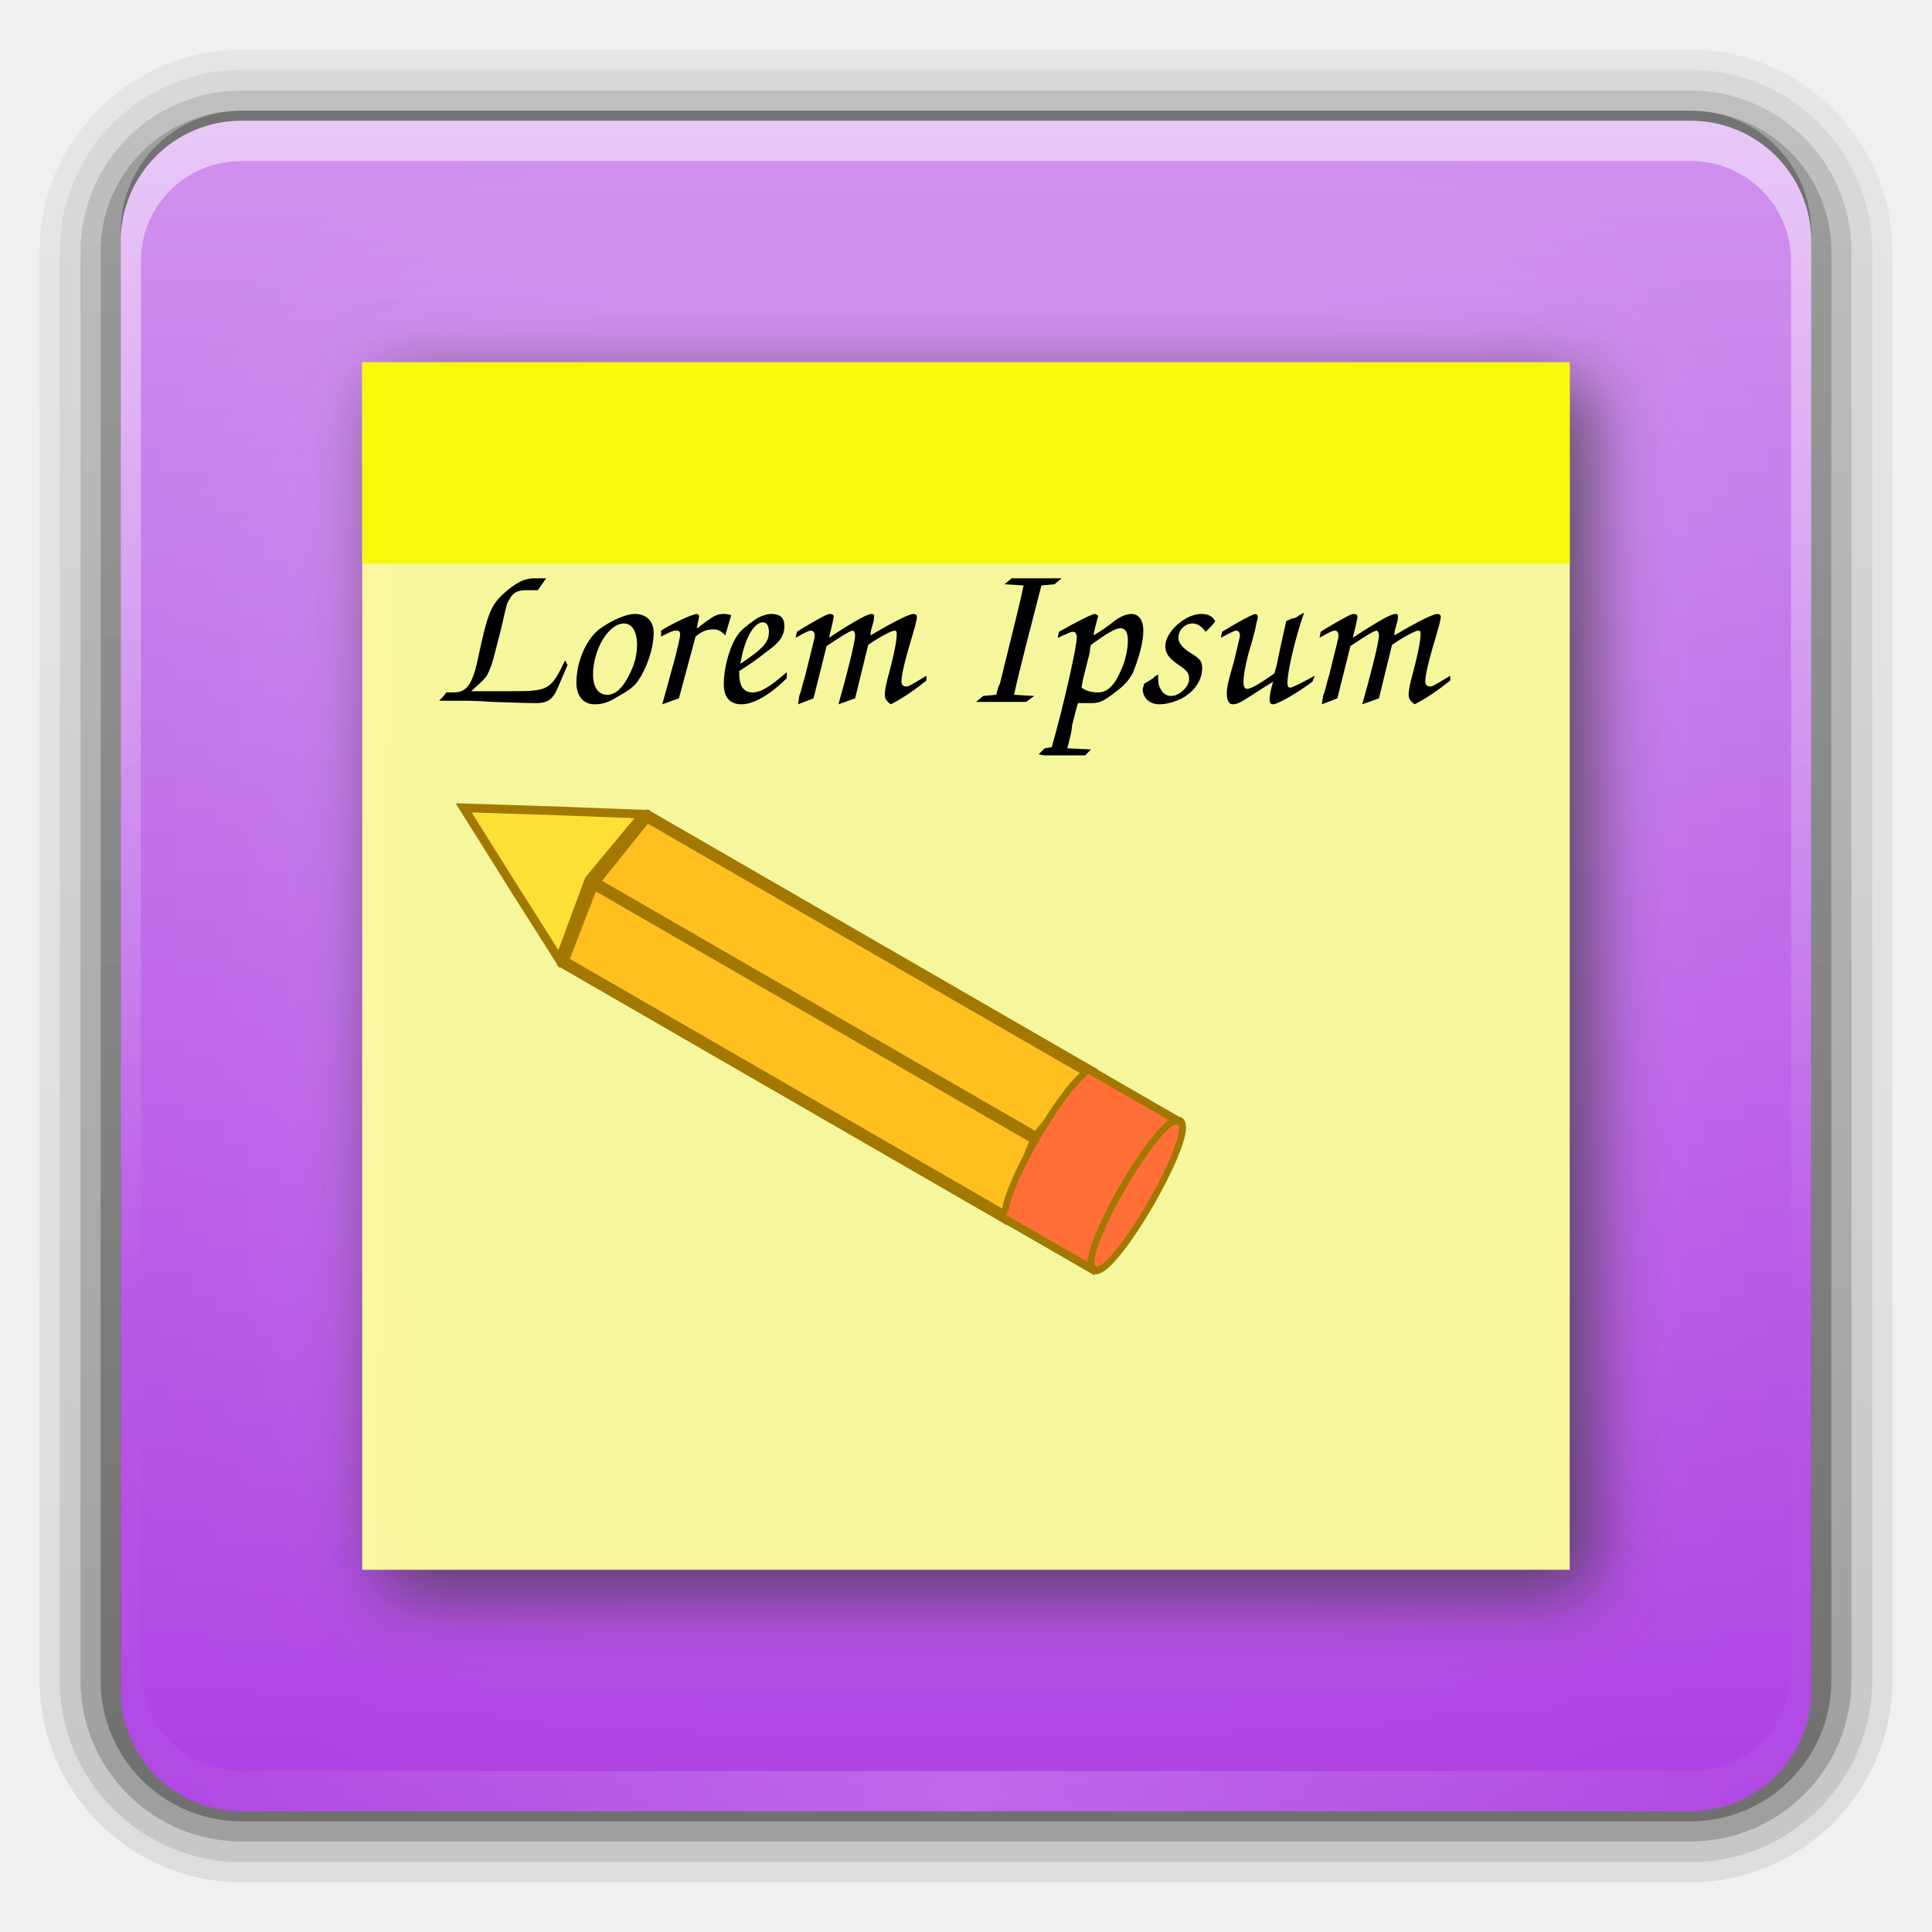
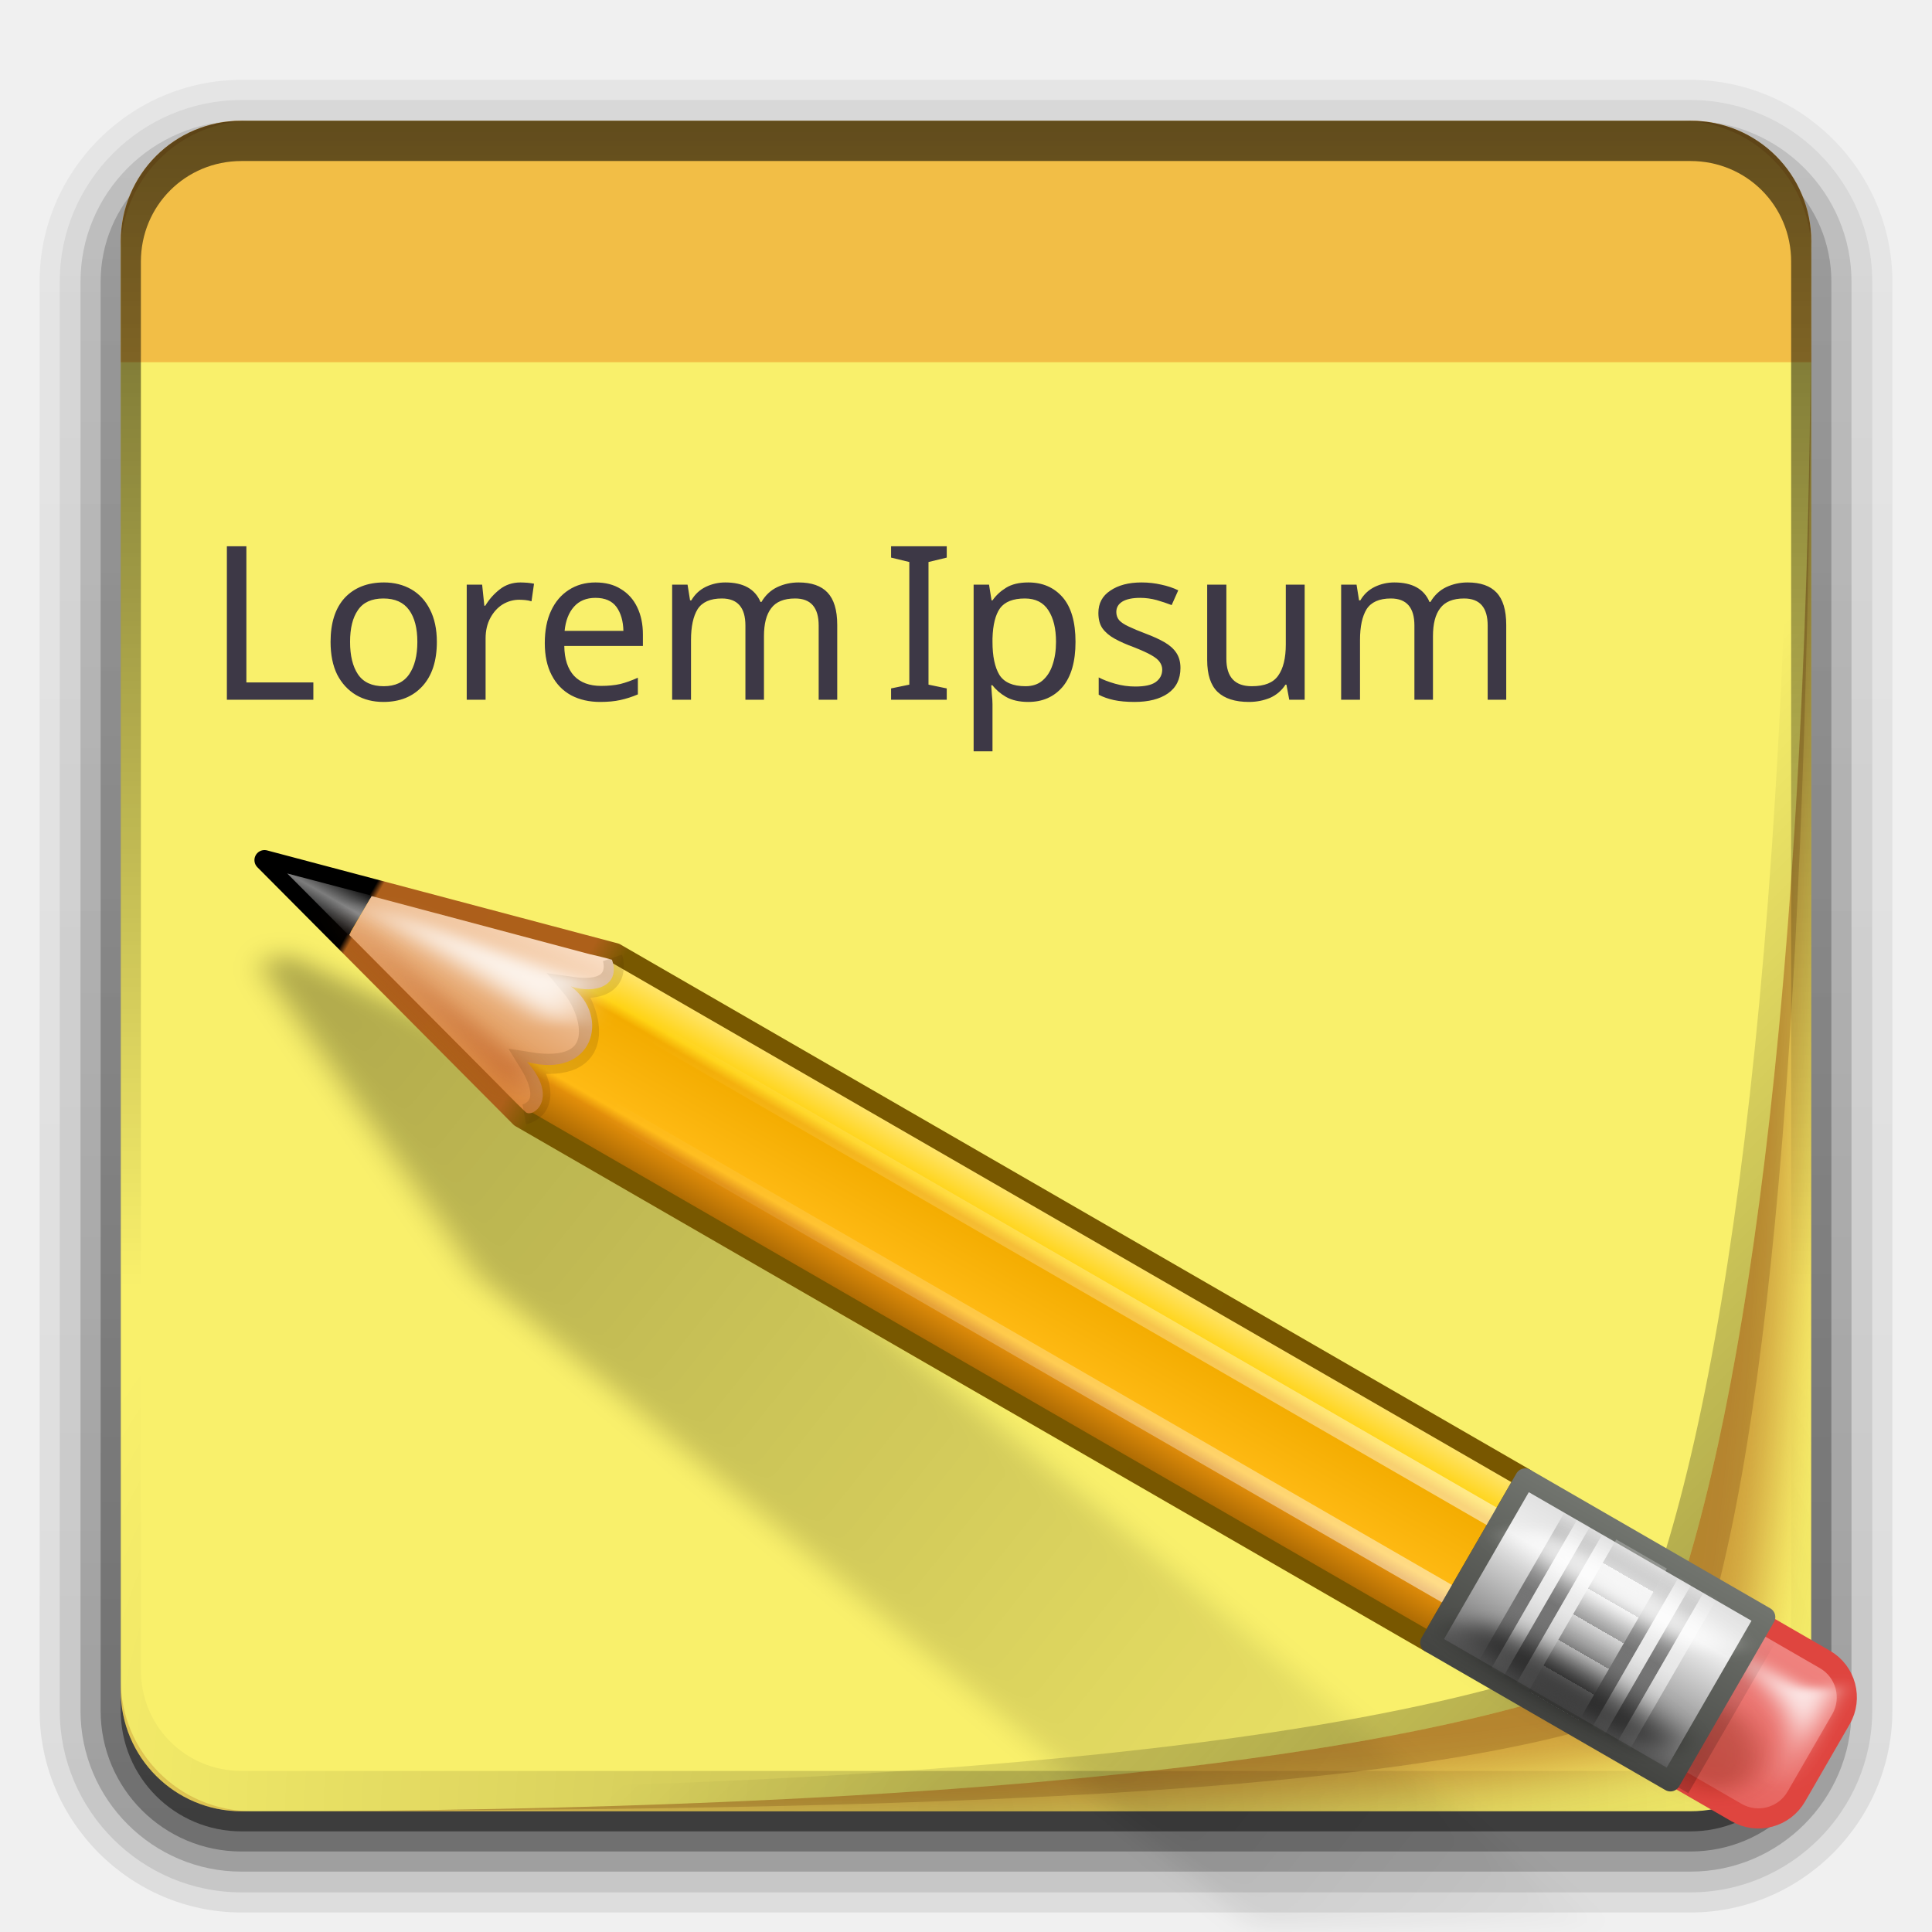
- <svg xmlns="http://www.w3.org/2000/svg" xmlns:xlink="http://www.w3.org/1999/xlink" width="96" height="96" viewBox="0 0 25.4 25.4" version="1.1" id="svg840">
-   <defs id="defs834">
-     <marker orient="auto" refY="0.0" refX="0.0" id="Arrow1Mstart" style="overflow:visible">
-       <path id="path1490" d="M 0.0,0.0 L 5.0,-5.0 L -12.5,0.0 L 5.0,5.0 L 0.0,0.0 z " style="fill-rule:evenodd;stroke:#000000;stroke-width:1.0pt" transform="scale(0.4) translate(10,0)" />
-     </marker>
-     <marker orient="auto" refY="0.0" refX="0.0" id="marker1938" style="overflow:visible;">
-       <path id="path1936" d="M 0.0,0.0 L 5.0,-5.0 L -12.5,0.0 L 5.0,5.0 L 0.0,0.0 z " style="fill-rule:evenodd;stroke:#000000;stroke-width:1.0pt;" transform="scale(0.8) rotate(180) translate(12.5,0)" />
-     </marker>
-     <marker orient="auto" refY="0.0" refX="0.0" id="marker1934" style="overflow:visible">
-       <path id="path1932" d="M 0.0,0.0 L 5.0,-5.0 L -12.5,0.0 L 5.0,5.0 L 0.0,0.0 z " style="fill-rule:evenodd;stroke:#000000;stroke-width:1.0pt" transform="scale(0.8) translate(12.5,0)" />
-     </marker>
-     <marker orient="auto" refY="0.0" refX="0.0" id="marker1888" style="overflow:visible">
-       <path id="path1886" d="M 0.0,0.0 L 5.0,-5.0 L -12.5,0.0 L 5.0,5.0 L 0.0,0.0 z " style="fill-rule:evenodd;stroke:#000000;stroke-width:1.0pt" transform="scale(0.8) translate(12.5,0)" />
-     </marker>
-     <marker orient="auto" refY="0.0" refX="0.0" id="marker1848" style="overflow:visible">
-       <path id="path1846" d="M 0.0,0.0 L 5.0,-5.0 L -12.5,0.0 L 5.0,5.0 L 0.0,0.0 z " style="fill-rule:evenodd;stroke:#000000;stroke-width:1.0pt" transform="scale(0.8) translate(12.5,0)" />
-     </marker>
-     <marker orient="auto" refY="0.0" refX="0.0" id="marker1814" style="overflow:visible">
-       <path id="path1812" d="M 0.0,0.0 L 5.0,-5.0 L -12.5,0.0 L 5.0,5.0 L 0.0,0.0 z " style="fill-rule:evenodd;stroke:#000000;stroke-width:1.0pt" transform="scale(0.8) translate(12.5,0)" />
-     </marker>
-     <marker orient="auto" refY="0.0" refX="0.0" id="marker1786" style="overflow:visible">
-       <path id="path1784" d="M 0.0,0.0 L 5.0,-5.0 L -12.5,0.0 L 5.0,5.0 L 0.0,0.0 z " style="fill-rule:evenodd;stroke:#000000;stroke-width:1.0pt" transform="scale(0.8) translate(12.5,0)" />
-     </marker>
-     <marker orient="auto" refY="0.0" refX="0.0" id="marker1764" style="overflow:visible">
-       <path id="path1762" d="M 0.0,0.0 L 5.0,-5.0 L -12.5,0.0 L 5.0,5.0 L 0.0,0.0 z " style="fill-rule:evenodd;stroke:#000000;stroke-width:1.0pt" transform="scale(0.8) translate(12.5,0)" />
-     </marker>
-     <marker orient="auto" refY="0.0" refX="0.0" id="Arrow1Lend" style="overflow:visible;">
-       <path id="path1487" d="M 0.0,0.0 L 5.0,-5.0 L -12.5,0.0 L 5.0,5.0 L 0.0,0.0 z " style="fill-rule:evenodd;stroke:#000000;stroke-width:1.0pt;" transform="scale(0.8) rotate(180) translate(12.5,0)" />
-     </marker>
-     <marker orient="auto" refY="0.0" refX="0.0" id="Arrow1Lstart" style="overflow:visible">
-       <path id="path1484" d="M 0.0,0.0 L 5.0,-5.0 L -12.5,0.0 L 5.0,5.0 L 0.0,0.0 z " style="fill-rule:evenodd;stroke:#000000;stroke-width:1.0pt" transform="scale(0.8) translate(12.5,0)" />
-     </marker>
-     <linearGradient x1="36.357" y1="6" x2="36.357" y2="63.893" id="linearGradient3188" xlink:href="#linearGradient3737" gradientUnits="userSpaceOnUse" />
-     <linearGradient id="linearGradient3737">
-       <stop id="stop3739" style="stop-color:#ffffff;stop-opacity:1" offset="0" />
-       <stop id="stop3741" style="stop-color:#ffffff;stop-opacity:0" offset="1" />
+ <svg xmlns="http://www.w3.org/2000/svg" xmlns:xlink="http://www.w3.org/1999/xlink" height="96" width="96" version="1.1" id="svg83">
+   <defs id="defs49">
+     <linearGradient id="a" stop-color="#fff">
+       <stop offset="0" id="stop2" />
+       <stop stop-opacity="0" offset="1" id="stop4" />
    </linearGradient>
-     <radialGradient cx="48" cy="90.172" r="42" fx="48" fy="90.172" id="radialGradient3619" xlink:href="#linearGradient3737" gradientUnits="userSpaceOnUse" gradientTransform="matrix(1.157313,0,0,0.9959077,-7.551021,0.1971319)" />
-     <linearGradient x1="48" y1="20.221" x2="48" y2="138.661" id="linearGradient3613" xlink:href="#linearGradient3737" gradientUnits="userSpaceOnUse" />
-     <clipPath id="clipPath3613">
-       <rect width="84" height="84" rx="6" ry="6" x="6" y="6" id="rect3615" style="fill:#ffffff;fill-opacity:1;fill-rule:nonzero;stroke:none" />
+     <filter id="j" height="1.392" width="1.392" color-interpolation-filters="sRGB" y="-0.196" x="-0.196">
+       <feGaussianBlur stdDeviation="5.28" id="feGaussianBlur7" />
+     </filter>
+     <linearGradient id="t" y2="138.66" xlink:href="#a" gradientUnits="userSpaceOnUse" x2="48" y1="20.221" x1="48" />
+     <clipPath id="g">
+       <rect rx="6" ry="6" height="84" width="84" y="6" x="6" fill="#fff" id="rect11" />
    </clipPath>
-     <filter style="color-interpolation-filters:sRGB" x="-0.192" y="-0.192" width="1.384" height="1.384" id="filter3794">
-       <feGaussianBlur id="feGaussianBlur3796" stdDeviation="5.28" />
+     <linearGradient id="e" y2="5.425" gradientUnits="userSpaceOnUse" x2="58.65" gradientTransform="matrix(1.0172,0,0,1.0172,-1.1034,-1.1034)" y1="122" x1="58.65">
+       <stop stop-color="#e4b31e" offset="0" id="stop14" />
+       <stop stop-color="#ffef64" offset="1" id="stop16" />
+     </linearGradient>
+     <clipPath id="i">
+       <path d="m62 6c-3.324 0-6 2.676-6 6v0.531c0-3.61 2.921-6.531 6.531-6.531h-0.531zm71.469 0c3.61 0 6.53 2.921 6.53 6.531v-0.531c0-3.324-2.676-6-6-6h-0.531zm6.53 6.531c0 36.735-3.543 60.105-7.844 69.938-10.82 5.031-35.685 7.531-69.634 7.531h71.469c3.324 0 6-2.676 6-6v-71.469zm-77.47 77.469c-3.61-0.006-6.531-2.921-6.531-6.531v0.531c0 3.324 2.676 6 6 6h0.531z" fill="url(#u)" id="path19" />
+     </clipPath>
+     <linearGradient id="u" y2="5.988" xlink:href="#e" gradientUnits="userSpaceOnUse" x2="48" gradientTransform="translate(50)" y1="90" x1="48" />
+     <filter id="l" color-interpolation-filters="sRGB" x="-0.036" y="-0.036" width="1.072" height="1.072">
+       <feGaussianBlur stdDeviation="1.26" id="feGaussianBlur23" />
    </filter>
-     <linearGradient x1="48" y1="90" x2="48" y2="5.988" id="linearGradient3617" xlink:href="#linearGradient2841" gradientUnits="userSpaceOnUse" />
-     <linearGradient id="linearGradient2841">
-       <stop id="stop2843" style="stop-color:#ae41e3;stop-opacity:1" offset="0" />
-       <stop id="stop2845" style="stop-color:#d191ef;stop-opacity:1" offset="1" />
+     <linearGradient id="d" y2="7.016" gradientUnits="userSpaceOnUse" x2="45.448" gradientTransform="matrix(1.0059 0 0 .99417 100 0)" y1="92.54" x1="45.448">
+       <stop offset="0" id="stop26" />
+       <stop stop-opacity=".588" offset="1" id="stop28" />
    </linearGradient>
-     <linearGradient xlink:href="#ButtonShadow-0" id="linearGradient1088" gradientUnits="userSpaceOnUse" gradientTransform="matrix(1.02381,0,0,1.011905,-1.142857,-98.07143)" x1="32.251" y1="6.132" x2="32.251" y2="90.239" />
-     <linearGradient x1="45.448" y1="92.54" x2="45.448" y2="7.017" id="ButtonShadow-0" gradientUnits="userSpaceOnUse" gradientTransform="matrix(1.005865,0,0,0.994169,100,0)">
-       <stop id="stop3750-8" style="stop-color:#000000;stop-opacity:1" offset="0" />
-       <stop id="stop3752-5" style="stop-color:#000000;stop-opacity:0.588" offset="1" />
+     <linearGradient id="s" y2="63.893" xlink:href="#a" gradientUnits="userSpaceOnUse" x2="36.357" y1="6" x1="36.357" />
+     <linearGradient id="r" y2="59.821" xlink:href="#a" gradientUnits="userSpaceOnUse" x2="59.612" y1="82.29" x1="82.08" />
+     <linearGradient id="q" y2="112.41" gradientUnits="userSpaceOnUse" x2="110.99" gradientTransform="matrix(0.71186,0,0,0.71186,154.7636,-56.98497)" y1="44.471" x1="59.388">
+       <stop stop-color="#e7ba26" stop-opacity="0" offset="0" id="stop33" />
+       <stop stop-color="#e9ab2c" stop-opacity=".831" offset=".484" id="stop35" />
+       <stop stop-color="#eaa82e" offset=".697" id="stop37" />
+       <stop stop-color="#ebba3f" offset=".843" id="stop39" />
+       <stop stop-color="#f3e38c" offset="1" id="stop41" />
    </linearGradient>
-     <linearGradient x1="32.251" y1="6.132" x2="32.251" y2="90.239" id="linearGradient3721" xlink:href="#ButtonShadow-0" gradientUnits="userSpaceOnUse" gradientTransform="translate(0,-97)" />
-     <linearGradient xlink:href="#ButtonShadow-0" id="linearGradient1474" gradientUnits="userSpaceOnUse" gradientTransform="matrix(1.02381,0,0,1.011905,-1.142857,-98.07143)" x1="32.251" y1="6.132" x2="32.251" y2="90.239" />
-     <linearGradient xlink:href="#ButtonShadow-0" id="linearGradient1476" gradientUnits="userSpaceOnUse" gradientTransform="matrix(1.02381,0,0,1.011905,-1.142857,-98.07143)" x1="32.251" y1="6.132" x2="32.251" y2="90.239" />
-     <linearGradient xlink:href="#ButtonShadow-0" id="linearGradient1478" gradientUnits="userSpaceOnUse" gradientTransform="matrix(1.02381,0,0,1.011905,-1.142857,-98.07143)" x1="32.251" y1="6.132" x2="32.251" y2="90.239" />
-     <filter style="color-interpolation-filters:sRGB" id="filter2109" x="-0.072" width="1.144" y="-0.072" height="1.144">
-       <feGaussianBlur stdDeviation="0.476" id="feGaussianBlur2111" />
+     <radialGradient id="h" xlink:href="#a" gradientUnits="userSpaceOnUse" cy="90.172" cx="48" gradientTransform="matrix(1.1573 0 0 .99591 -7.551 .19713)" r="42" />
+     <linearGradient id="p" y2="6" xlink:href="#e" gradientUnits="userSpaceOnUse" x2="48" y1="90" x1="48" />
+     <linearGradient id="o" y2="6" xlink:href="#d" gradientUnits="userSpaceOnUse" x2="32.251" gradientTransform="translate(0,1)" y1="90" x1="32.251" />
+     <linearGradient id="n" y2="6" xlink:href="#d" gradientUnits="userSpaceOnUse" x2="32.251" gradientTransform="matrix(1.0238 0 0 1.0119 -1.1429 .929)" y1="90" x1="32.251" />
+     <linearGradient id="m" y2="90.239" xlink:href="#d" gradientUnits="userSpaceOnUse" x2="32.251" gradientTransform="matrix(1.0238,0,0,-1.0119,-1.1429,98.071)" y1="6.132" x1="32.251" />
+     <linearGradient x1="61.295" y1="121.328" x2="117.361" y2="18.868" id="linearGradient3593" xlink:href="#a" gradientUnits="userSpaceOnUse" />
+     <filter color-interpolation-filters="sRGB" id="filter3963" x="-0.032" y="-0.02" width="1.065" height="1.04">
+       <feGaussianBlur stdDeviation="0.916" id="feGaussianBlur3965" />
+     </filter>
+     <linearGradient x1="61.295" y1="121.328" x2="104.63" y2="41.347" id="linearGradient3595" xlink:href="#a" gradientUnits="userSpaceOnUse" />
+     <filter color-interpolation-filters="sRGB" id="filter181" x="-0.032" y="-0.02" width="1.065" height="1.04">
+       <feGaussianBlur stdDeviation="0.916" id="feGaussianBlur179" />
+     </filter>
+     <linearGradient x1="136.414" y1="115.494" x2="149.53" y2="115.494" id="linearGradient3522" xlink:href="#linearGradient3485" gradientUnits="userSpaceOnUse" />
+     <linearGradient id="linearGradient3485">
+       <stop id="stop3487" style="stop-color:#e6605b;stop-opacity:1" offset="0" />
+       <stop id="stop3489" style="stop-color:#f08682;stop-opacity:1" offset="1" />
+     </linearGradient>
+     <filter x="-0.429" y="-0.166" width="1.857" height="1.333" color-interpolation-filters="sRGB" id="filter3495">
+       <feGaussianBlur stdDeviation="0.552" id="feGaussianBlur3497" />
+     </filter>
+     <filter x="-0.183" y="-0.177" width="1.367" height="1.353" color-interpolation-filters="sRGB" id="filter3509">
+       <feGaussianBlur stdDeviation="0.659" id="feGaussianBlur3511" />
+     </filter>
+     <linearGradient x1="137.406" y1="116.469" x2="148.531" y2="116.469" id="linearGradient3524" xlink:href="#linearGradient3339" gradientUnits="userSpaceOnUse" gradientTransform="matrix(1.089382,0,0,1,-13.27594,0)" />
+     <linearGradient id="linearGradient3339">
+       <stop id="stop3341" style="stop-color:#000000;stop-opacity:1" offset="0" />
+       <stop id="stop3347" style="stop-color:#000000;stop-opacity:0.498" offset="0.7" />
+       <stop id="stop3343" style="stop-color:#000000;stop-opacity:0" offset="1" />
+     </linearGradient>
+     <linearGradient x1="136" y1="60" x2="150" y2="60" id="linearGradient3526" xlink:href="#linearGradient3278" gradientUnits="userSpaceOnUse" gradientTransform="translate(-23.73343)" />
+     <linearGradient id="linearGradient3278">
+       <stop id="stop3280" style="stop-color:#945a00;stop-opacity:1" offset="0" />
+       <stop id="stop3290" style="stop-color:#e28e0a;stop-opacity:1" offset="0.25" />
+       <stop id="stop3286" style="stop-color:#ffba14;stop-opacity:1" offset="0.3" />
+       <stop id="stop3288" style="stop-color:#f3ac00;stop-opacity:1" offset="0.7" />
+       <stop id="stop3292" style="stop-color:#ffd314;stop-opacity:1" offset="0.75" />
+       <stop id="stop3282" style="stop-color:#ffed94;stop-opacity:1" offset="1" />
+     </linearGradient>
+     <linearGradient x1="143" y1="2.4000001e-06" x2="143" y2="120.018" id="linearGradient3528" xlink:href="#linearGradient3254" gradientUnits="userSpaceOnUse" gradientTransform="translate(-23.73343)" />
+     <linearGradient id="linearGradient3254">
+       <stop id="stop3256" style="stop-color:#000000;stop-opacity:1" offset="0" />
+       <stop id="stop3266" style="stop-color:#000000;stop-opacity:1" offset="0.066" />
+       <stop id="stop3264" style="stop-color:#ad5f1b;stop-opacity:1" offset="0.07" />
+       <stop id="stop3268" style="stop-color:#ad601a;stop-opacity:1" offset="0.191" />
+       <stop id="stop3262" style="stop-color:#785800;stop-opacity:1" offset="0.21" />
+       <stop id="stop3258" style="stop-color:#785700;stop-opacity:1" offset="1" />
+     </linearGradient>
+     <linearGradient x1="141.25" y1="4.922" x2="144.813" y2="4.922" id="linearGradient3530" xlink:href="#linearGradient3394" gradientUnits="userSpaceOnUse" gradientTransform="translate(-23.73343)" />
+     <linearGradient id="linearGradient3394">
+       <stop id="stop3396" style="stop-color:#000000;stop-opacity:1" offset="0" />
+       <stop id="stop3402" style="stop-color:#7d7d7d;stop-opacity:1" offset="0.5" />
+       <stop id="stop3398" style="stop-color:#000000;stop-opacity:1" offset="1" />
+     </linearGradient>
+     <linearGradient x1="136.988" y1="17.043" x2="148.995" y2="17.043" id="linearGradient3532" xlink:href="#linearGradient3308" gradientUnits="userSpaceOnUse" gradientTransform="translate(-23.73343)" />
+     <linearGradient id="linearGradient3308">
+       <stop id="stop3310" style="stop-color:#da8539;stop-opacity:1" offset="0" />
+       <stop id="stop3312" style="stop-color:#fadfc7;stop-opacity:1" offset="1" />
+     </linearGradient>
+     <linearGradient x1="146.106" y1="118.94" x2="146.076" y2="66" id="linearGradient3534" xlink:href="#linearGradient5452" gradientUnits="userSpaceOnUse" gradientTransform="matrix(1,0,0,1.265352,-23.73343,-54.36417)" />
+     <linearGradient id="linearGradient5452">
+       <stop id="stop5454" style="stop-color:#ffffff;stop-opacity:1" offset="0" />
+       <stop id="stop5456" style="stop-color:#ffffff;stop-opacity:0" offset="1" />
+     </linearGradient>
+     <linearGradient x1="146.106" y1="118.94" x2="146.076" y2="66" id="linearGradient3536" xlink:href="#linearGradient5452" gradientUnits="userSpaceOnUse" gradientTransform="matrix(1,0,0,1.265352,-29.85843,-54.36417)" />
+     <filter x="-0.372" y="-0.099" width="1.743" height="1.198" color-interpolation-filters="sRGB" id="filter3382">
+       <feGaussianBlur stdDeviation="0.739" id="feGaussianBlur3384" />
+     </filter>
+     <filter x="-0.61" y="-0.149" width="2.22" height="1.299" color-interpolation-filters="sRGB" id="filter3390">
+       <feGaussianBlur stdDeviation="0.778" id="feGaussianBlur3392" />
+     </filter>
+     <linearGradient x1="136" y1="106" x2="150" y2="106" id="linearGradient3538" xlink:href="#linearGradient3401" gradientUnits="userSpaceOnUse" />
+     <linearGradient id="linearGradient3401">
+       <stop id="stop3403" style="stop-color:#404040;stop-opacity:1" offset="0" />
+       <stop id="stop3447" style="stop-color:#808080;stop-opacity:1" offset="0.2" />
+       <stop id="stop3410" style="stop-color:#efefef;stop-opacity:1" offset="0.7" />
+       <stop id="stop3405" style="stop-color:#dcdcdc;stop-opacity:1" offset="1" />
+     </linearGradient>
+     <linearGradient x1="136" y1="106" x2="150" y2="106" id="linearGradient3540" xlink:href="#linearGradient3461" gradientUnits="userSpaceOnUse" />
+     <linearGradient id="linearGradient3461">
+       <stop id="stop3463" style="stop-color:#444542;stop-opacity:1" offset="0" />
+       <stop id="stop3465" style="stop-color:#71746e;stop-opacity:1" offset="1" />
+     </linearGradient>
+     <linearGradient x1="142.958" y1="98.951" x2="148.958" y2="98.951" id="linearGradient3542" xlink:href="#linearGradient3339" gradientUnits="userSpaceOnUse" gradientTransform="translate(0.04225159,1.549439)" spreadMethod="reflect" />
+     <linearGradient x1="142.958" y1="98.951" x2="148.958" y2="98.951" id="linearGradient3544" xlink:href="#linearGradient3355" gradientUnits="userSpaceOnUse" gradientTransform="translate(0.04225159,2.549439)" spreadMethod="reflect" />
+     <linearGradient id="linearGradient3355">
+       <stop id="stop3357" style="stop-color:#ffffff;stop-opacity:1" offset="0" />
+       <stop id="stop3359" style="stop-color:#ffffff;stop-opacity:0.498" offset="0.7" />
+       <stop id="stop3361" style="stop-color:#ffffff;stop-opacity:0" offset="1" />
+     </linearGradient>
+     <linearGradient x1="142.958" y1="98.951" x2="148.958" y2="98.951" id="linearGradient3546" xlink:href="#linearGradient3339" gradientUnits="userSpaceOnUse" gradientTransform="translate(0.04225159,3.549439)" spreadMethod="reflect" />
+     <linearGradient x1="142.958" y1="98.951" x2="148.958" y2="98.951" id="linearGradient3548" xlink:href="#linearGradient3355" gradientUnits="userSpaceOnUse" gradientTransform="translate(0.04225159,4.549439)" spreadMethod="reflect" />
+     <linearGradient x1="142.958" y1="98.951" x2="148.958" y2="98.951" id="linearGradient3550" xlink:href="#linearGradient3339" gradientUnits="userSpaceOnUse" gradientTransform="translate(0.04225159,9.549439)" spreadMethod="reflect" />
+     <linearGradient x1="142.958" y1="98.951" x2="148.958" y2="98.951" id="linearGradient3552" xlink:href="#linearGradient3355" gradientUnits="userSpaceOnUse" gradientTransform="translate(0.04225159,10.54944)" spreadMethod="reflect" />
+     <linearGradient x1="142.958" y1="98.951" x2="148.958" y2="98.951" id="linearGradient3554" xlink:href="#linearGradient3339" gradientUnits="userSpaceOnUse" gradientTransform="translate(0.04225159,11.54944)" spreadMethod="reflect" />
+     <linearGradient x1="142.958" y1="98.951" x2="148.958" y2="98.951" id="linearGradient3556" xlink:href="#linearGradient3355" gradientUnits="userSpaceOnUse" gradientTransform="translate(0.04225159,12.54944)" spreadMethod="reflect" />
+     <linearGradient x1="137" y1="106" x2="139.031" y2="106" id="linearGradient3558" xlink:href="#linearGradient3439" gradientUnits="userSpaceOnUse" spreadMethod="repeat" />
+     <linearGradient id="linearGradient3439">
+       <stop id="stop3441" style="stop-color:#3d3d3d;stop-opacity:1" offset="0" />
+       <stop id="stop3443" style="stop-color:#ffffff;stop-opacity:1" offset="1" />
+     </linearGradient>
+     <filter x="-1.035" y="-0.136" width="3.07" height="1.271" color-interpolation-filters="sRGB" id="filter3451">
+       <feGaussianBlur stdDeviation="0.95" id="feGaussianBlur3453" />
+     </filter>
+     <filter x="-0.933" y="-0.138" width="2.867" height="1.275" color-interpolation-filters="sRGB" id="filter3457">
+       <feGaussianBlur stdDeviation="0.928" id="feGaussianBlur3459" />
    </filter>
  </defs>
-   <g id="layer1" transform="translate(0,-271.6)">
-     <g transform="matrix(0.2645833,0,0,0.2645833,1.4e-7,271.2031)" id="layer6" style="display:inline">
-       <path d="m 12,-95.031 c -5.511,0 -10.031,4.52 -10.031,10.031 v 71 c 0,5.511 4.52,10.031 10.031,10.031 h 72 c 5.511,0 10.031,-4.52 10.031,-10.031 v -71 c 0,-5.511 -4.52,-10.031 -10.031,-10.031 z" transform="scale(1,-1)" id="path3786" style="display:inline;opacity:0.08;fill:url(#linearGradient1474);fill-opacity:1;fill-rule:nonzero;stroke:none" />
-       <path d="m 12,-94.031 c -4.972,0 -9.031,4.06 -9.031,9.031 v 71 c 0,4.972 4.06,9.031 9.031,9.031 h 72 c 4.972,0 9.031,-4.06 9.031,-9.031 v -71 c 0,-4.972 -4.06,-9.031 -9.031,-9.031 z" transform="scale(1,-1)" id="path3778" style="display:inline;opacity:0.1;fill:url(#linearGradient1476);fill-opacity:1;fill-rule:nonzero;stroke:none" />
-       <path d="m 12,-93 c -4.409,0 -8,3.591 -8,8 v 71 c 0,4.409 3.591,8 8,8 h 72 c 4.409,0 8,-3.591 8,-8 v -71 c 0,-4.409 -3.591,-8 -8,-8 z" transform="scale(1,-1)" id="path3770-1" style="display:inline;opacity:0.2;fill:url(#linearGradient1478);fill-opacity:1;fill-rule:nonzero;stroke:none" />
-       <rect width="86" height="85" rx="7" ry="7" x="5" y="-92" transform="scale(1,-1)" id="rect3723" style="display:inline;opacity:0.3;fill:url(#linearGradient1088);fill-opacity:1;fill-rule:nonzero;stroke:none" />
-       <rect width="84" height="84" rx="6" ry="6" x="6" y="-91" transform="scale(1,-1)" id="rect3716" style="display:inline;opacity:0.45;fill:url(#linearGradient3721);fill-opacity:1;fill-rule:nonzero;stroke:none" />
-     </g>
-     <g transform="matrix(0.2645833,0,0,0.2645833,1.4e-7,271.6)" id="layer1-3">
-       <rect width="84" height="84" rx="6" ry="6" x="6" y="6" id="rect2419" style="fill:url(#linearGradient3617);fill-opacity:1;fill-rule:nonzero;stroke:none" />
-     </g>
-     <g transform="matrix(0.2645833,0,0,0.2645833,1.4e-7,271.6)" id="layer5" style="display:inline">
-       <rect width="66" height="66" rx="12" ry="12" x="15" y="15" clip-path="url(#clipPath3613)" id="rect3171" style="opacity:0.1;fill:url(#linearGradient3613);fill-opacity:1;fill-rule:nonzero;stroke:#ffffff;stroke-width:0.5;stroke-linecap:round;stroke-linejoin:miter;stroke-miterlimit:4;stroke-dasharray:none;stroke-dashoffset:0;stroke-opacity:1;filter:url(#filter3794)" />
-     </g>
-     <g transform="matrix(0.2645833,0,0,0.2645833,1.4e-7,271.6)" id="layer4">
-       <path d="M 12,6 C 8.676,6 6,8.676 6,12 v 2 68 2 c 0,0.335 0.041,0.651 0.094,0.969 0.049,0.296 0.097,0.597 0.188,0.875 0.01,0.03 0.021,0.064 0.031,0.094 0.099,0.288 0.235,0.547 0.375,0.812 0.145,0.274 0.316,0.536 0.5,0.781 0.184,0.246 0.374,0.473 0.594,0.688 0.44,0.428 0.943,0.815 1.5,1.094 0.279,0.14 0.573,0.247 0.875,0.344 -0.256,-0.1 -0.487,-0.236 -0.719,-0.375 -0.007,-0.004 -0.024,0.004 -0.031,0 -0.032,-0.019 -0.062,-0.043 -0.094,-0.062 -0.12,-0.077 -0.231,-0.164 -0.344,-0.25 -0.106,-0.081 -0.213,-0.161 -0.312,-0.25 C 8.478,88.557 8.309,88.373 8.156,88.188 8.049,88.057 7.938,87.922 7.844,87.781 7.819,87.743 7.805,87.695 7.781,87.656 7.716,87.553 7.651,87.452 7.594,87.344 7.493,87.149 7.388,86.928 7.312,86.719 7.305,86.697 7.289,86.678 7.281,86.656 7.249,86.564 7.245,86.469 7.219,86.375 7.188,86.268 7.148,86.172 7.125,86.062 7.052,85.721 7,85.364 7,85 V 83 15 13 C 7,10.218 9.218,8 12,8 h 2 68 2 c 2.782,0 5,2.218 5,5 v 2 68 2 c 0,0.364 -0.052,0.721 -0.125,1.062 -0.044,0.207 -0.088,0.398 -0.156,0.594 -0.008,0.022 -0.023,0.041 -0.031,0.062 -0.063,0.174 -0.138,0.367 -0.219,0.531 -0.042,0.083 -0.079,0.17 -0.125,0.25 -0.055,0.097 -0.127,0.188 -0.188,0.281 -0.094,0.141 -0.205,0.276 -0.312,0.406 -0.143,0.174 -0.303,0.347 -0.469,0.5 -0.011,0.01 -0.02,0.021 -0.031,0.031 -0.138,0.126 -0.285,0.234 -0.438,0.344 -0.103,0.073 -0.204,0.153 -0.312,0.219 -0.007,0.004 -0.024,-0.004 -0.031,0 -0.232,0.139 -0.463,0.275 -0.719,0.375 0.302,-0.097 0.596,-0.204 0.875,-0.344 0.557,-0.279 1.06,-0.666 1.5,-1.094 0.22,-0.214 0.409,-0.442 0.594,-0.688 0.184,-0.246 0.355,-0.508 0.5,-0.781 0.14,-0.265 0.276,-0.525 0.375,-0.812 0.01,-0.031 0.021,-0.063 0.031,-0.094 0.09,-0.278 0.139,-0.579 0.188,-0.875 C 89.959,84.651 90,84.335 90,84 V 82 14 12 C 90,8.676 87.324,6 84,6 Z" id="rect3728" style="display:inline;opacity:0.5;fill:url(#linearGradient3188);fill-opacity:1;fill-rule:nonzero;stroke:none" />
-       <path d="M 12,90 C 8.676,90 6,87.324 6,84 V 82 14 12 c 0,-0.335 0.041,-0.651 0.094,-0.969 0.049,-0.296 0.097,-0.597 0.188,-0.875 C 6.291,10.126 6.302,10.093 6.312,10.062 6.411,9.775 6.547,9.515 6.688,9.25 6.832,8.976 7.003,8.714 7.188,8.469 7.372,8.223 7.561,7.995 7.781,7.781 8.221,7.353 8.724,6.967 9.281,6.688 9.56,6.548 9.855,6.441 10.156,6.344 9.9,6.444 9.67,6.58 9.438,6.719 c -0.007,0.004 -0.024,-0.004 -0.031,0 -0.032,0.019 -0.062,0.043 -0.094,0.062 -0.12,0.077 -0.231,0.164 -0.344,0.25 -0.106,0.081 -0.213,0.161 -0.312,0.25 C 8.478,7.443 8.309,7.627 8.156,7.812 8.049,7.943 7.938,8.078 7.844,8.219 7.819,8.257 7.805,8.305 7.781,8.344 7.716,8.447 7.651,8.548 7.594,8.656 7.493,8.851 7.388,9.072 7.312,9.281 7.305,9.303 7.289,9.322 7.281,9.344 7.249,9.436 7.245,9.531 7.219,9.625 7.188,9.732 7.148,9.828 7.125,9.938 7.052,10.279 7,10.636 7,11 v 2 68 2 c 0,2.782 2.218,5 5,5 h 2 68 2 c 2.782,0 5,-2.218 5,-5 V 81 13 11 C 89,10.636 88.948,10.279 88.875,9.938 88.831,9.731 88.787,9.54 88.719,9.344 88.711,9.322 88.695,9.303 88.688,9.281 88.625,9.108 88.549,8.914 88.469,8.75 88.427,8.667 88.39,8.58 88.344,8.5 88.289,8.403 88.217,8.312 88.156,8.219 88.062,8.078 87.951,7.943 87.844,7.812 87.701,7.638 87.541,7.466 87.375,7.312 87.364,7.302 87.355,7.291 87.344,7.281 87.205,7.156 87.059,7.047 86.906,6.938 86.804,6.864 86.702,6.784 86.594,6.719 c -0.007,-0.004 -0.024,0.004 -0.031,0 -0.232,-0.139 -0.463,-0.275 -0.719,-0.375 0.302,0.097 0.596,0.204 0.875,0.344 0.557,0.279 1.06,0.666 1.5,1.094 0.22,0.214 0.409,0.442 0.594,0.688 0.184,0.246 0.355,0.508 0.5,0.781 0.14,0.265 0.276,0.525 0.375,0.812 0.01,0.031 0.021,0.063 0.031,0.094 0.09,0.278 0.139,0.579 0.188,0.875 C 89.959,11.349 90,11.665 90,12 v 2 68 2 c 0,3.324 -2.676,6 -6,6 z" id="path3615" style="display:inline;opacity:0.2;fill:url(#radialGradient3619);fill-opacity:1;fill-rule:nonzero;stroke:none" />
-     </g>
-     <rect style="opacity:0.95;fill:#393939;fill-opacity:0.839;stroke:none;stroke-width:0.794;stroke-linecap:round;stroke-linejoin:miter;stroke-miterlimit:4;stroke-dasharray:none;stroke-opacity:1;paint-order:markers fill stroke;filter:url(#filter2109)" id="rect1480-6" width="15.875" height="15.875" x="5.027" y="276.627" />
-     <rect style="opacity:0.95;fill:#feff9f;fill-opacity:1;stroke:none;stroke-width:0.794;stroke-linecap:round;stroke-linejoin:miter;stroke-miterlimit:4;stroke-dasharray:none;stroke-opacity:1;paint-order:markers fill stroke" id="rect1480" width="15.875" height="15.875" x="4.762" y="276.363" />
-     <rect style="opacity:0.99;fill:#f6f907;fill-opacity:1;stroke:none;stroke-width:0.354;stroke-linecap:round;stroke-linejoin:miter;stroke-miterlimit:0;stroke-dasharray:none;stroke-opacity:1;paint-order:normal" id="rect1482" width="15.875" height="2.646" x="4.762" y="276.363" />
-     <text xml:space="preserve" style="font-style:normal;font-weight:normal;font-size:2.117px;line-height:1.25;font-family:Purisa;letter-spacing:0px;word-spacing:0px;fill:#000000;fill-opacity:1;stroke:none;stroke-width:0.265;-inkscape-font-specification:Purisa;font-stretch:normal;font-variant:normal;" x="5.679" y="280.83" id="text2115">
-       <tspan id="tspan2113" x="5.679" y="280.83" style="stroke-width:0.265;font-size:2.822px;-inkscape-font-specification:Z003;font-family:Z003;font-weight:normal;font-style:normal;font-stretch:normal;font-variant:normal;">Lorem Ipsum </tspan>
-     </text>
-     <g id="g2190" transform="matrix(-0.5589794,-0.3227269,0.4058785,-0.7030021,-87.38217,498.877)">
-       <path id="path2144" d="m 39.291,289.956 0.265,-1.233 -0.265,-1.233 1.473,0.614 1.457,0.614 -1.453,0.619 z" style="opacity:1;fill:#ffdf35;fill-opacity:1;stroke:#a27800;stroke-width:0.294;stroke-linecap:round;stroke-linejoin:miter;stroke-miterlimit:4;stroke-dasharray:none;stroke-opacity:1;paint-order:stroke fill markers" />
-       <g transform="translate(0,-0.00837401)" id="g2157">
-         <g id="g2149" transform="translate(9.5817489e-4,-0.01259757)">
-           <path id="rect2117" d="m 28.958,288.736 h 10.386 l -0.265,1.371 h -10.386 z" style="opacity:1;fill:#ffc01f;fill-opacity:1;stroke:#a27800;stroke-width:0.197;stroke-linecap:round;stroke-linejoin:miter;stroke-miterlimit:4;stroke-dasharray:none;stroke-opacity:1;paint-order:markers fill stroke" />
-           <path id="rect2117-7" d="m 28.693,287.382 h 10.386 l 0.265,1.354 h -10.386 z" style="opacity:1;fill:#ffc01f;fill-opacity:1;stroke:#a27800;stroke-width:0.197;stroke-linecap:round;stroke-linejoin:miter;stroke-miterlimit:4;stroke-dasharray:none;stroke-opacity:1;paint-order:normal" />
-         </g>
+   <g fill="url(#m)" id="g57">
+     <path opacity="0.08" d="m12 95.031c-5.511 0-10.031-4.52-10.031-10.031v-71c0-5.511 4.52-10.031 10.031-10.031h72c5.511 0 10.031 4.52 10.031 10.031v71c0 5.511-4.52 10.031-10.031 10.031h-72z" id="path51" />
+     <path opacity=".1" d="m12 94.031c-4.972 0-9.031-4.06-9.031-9.031v-71c0-4.972 4.06-9.031 9.031-9.031h72c4.972 0 9.031 4.06 9.031 9.031v71c0 4.972-4.06 9.031-9.031 9.031h-72z" id="path53" />
+     <path opacity=".2" d="m12 93c-4.409 0-8-3.591-8-8v-71c0-4.409 3.591-8 8-8h72c4.409 0 8 3.591 8 8v71c0 4.409-3.591 8-8 8h-72z" id="path55" />
+   </g>
+   <rect opacity=".3" rx="7" ry="7" height="85" width="86" y="7" x="5" fill="url(#n)" id="rect59" />
+   <rect opacity=".45" rx="6" ry="6" height="84" width="84" y="7" x="6" fill="url(#o)" id="rect61" />
+   <rect rx="6" ry="6" height="84" width="84" y="6" x="6" fill="url(#p)" id="rect63" style="fill:#f9f06b" />
+   <path opacity=".2" d="m12 90c-3.324 0-6-2.676-6-6v-72c0-0.335 0.041-0.651 0.094-0.969 0.049-0.296 0.097-0.597 0.188-0.875 0.01-0.03 0.021-0.063 0.031-0.094 0.099-0.287 0.235-0.547 0.375-0.812 0.145-0.274 0.316-0.536 0.5-0.781 0.184-0.246 0.374-0.473 0.594-0.688 0.44-0.428 0.943-0.815 1.5-1.094 0.279-0.14 0.574-0.247 0.875-0.344-0.256 0.1-0.486 0.236-0.719 0.375-0.007 0.004-0.024-0.004-0.031 0-0.032 0.019-0.062 0.043-0.094 0.062-0.12 0.077-0.231 0.164-0.344 0.25-0.106 0.081-0.213 0.161-0.312 0.25-0.178 0.161-0.347 0.345-0.5 0.531-0.107 0.13-0.218 0.265-0.312 0.406-0.025 0.038-0.038 0.086-0.063 0.125-0.065 0.103-0.13 0.204-0.187 0.312-0.101 0.195-0.206 0.416-0.281 0.625-0.008 0.022-0.024 0.041-0.031 0.063-0.032 0.092-0.036 0.187-0.062 0.281-0.03 0.107-0.07 0.203-0.094 0.312-0.073 0.342-0.125 0.699-0.125 1.062v72c0 2.782 2.218 5 5 5h72c2.782 0 5-2.218 5-5v-72c0-0.364-0.052-0.721-0.125-1.062-0.044-0.207-0.088-0.398-0.156-0.594-0.008-0.022-0.024-0.041-0.031-0.063-0.063-0.174-0.139-0.367-0.219-0.531-0.042-0.083-0.079-0.17-0.125-0.25-0.055-0.097-0.127-0.188-0.188-0.281-0.094-0.141-0.205-0.276-0.312-0.406-0.143-0.174-0.303-0.347-0.469-0.5-0.011-0.01-0.02-0.021-0.031-0.031-0.139-0.126-0.285-0.234-0.438-0.344-0.102-0.073-0.204-0.153-0.312-0.219-0.007-0.004-0.024 0.004-0.031 0-0.232-0.139-0.463-0.275-0.719-0.375 0.302 0.097 0.596 0.204 0.875 0.344 0.557 0.279 1.06 0.666 1.5 1.094 0.22 0.214 0.409 0.442 0.594 0.688s0.355 0.508 0.5 0.781c0.14 0.265 0.276 0.525 0.375 0.812 0.01 0.031 0.021 0.063 0.031 0.094 0.09 0.278 0.139 0.579 0.188 0.875 0.053 0.318 0.094 0.634 0.094 0.969v72c0 3.324-2.676 6-6 6h-72z" fill="url(#h)" id="path65" />
+   <path opacity=".5" d="m62.517 6c-3.61 0-6.517 2.907-6.517 6.517v70.966c0 3.611 2.907 6.512 6.517 6.517 33.948 0 61.157 0.163 73.402-3.796 3.23-10.012 4.08-36.952 4.08-73.687 0-3.61-2.91-6.517-6.52-6.517h-70.963z" clip-path="url(#i)" transform="translate(-50)" filter="url(#l)" fill="#a14b09" id="path67" />
+   <path opacity=".35" d="m12 6c-3.324 0-6 2.676-6 6v6h84v-6c0-3.324-2.676-6-6-6h-72z" fill="#fff" id="path69" style="fill:#e66100" />
+   <path opacity=".3" d="m87.562 7.438c0.896 1.116 1.438 2.546 1.438 4.093 0 36.735-3.543 60.105-7.844 69.938-10.816 5.031-35.676 7.531-69.625 7.531-1.548-0.002-2.978-0.543-4.093-1.438 1.192 1.486 3.031 2.435 5.093 2.438 33.949 0 58.809-2.5 69.625-7.531 4.301-9.833 7.844-33.203 7.844-69.938 0-2.062-0.951-3.901-2.438-5.093z" fill="url(#r)" id="path75" />
+   <path opacity=".2" d="m89.969 19.281c-0.405 32.853-3.781 53.972-7.812 63.188-10.14 4.716-32.629 7.205-63.375 7.5 30.865-0.1 54.681-1.006 64.812-5.719 4.032-9.218 6.128-31.901 6.375-64.969z" fill="#520" id="path77" />
+   <path opacity=".6" d="m12 6c-3.324 0-6 2.676-6 6v72c0 0.335 0.041 0.651 0.094 0.969 0.049 0.296 0.097 0.597 0.188 0.875 0.01 0.03 0.021 0.064 0.031 0.094 0.099 0.288 0.235 0.547 0.375 0.812 0.145 0.274 0.316 0.536 0.5 0.781 0.184 0.246 0.374 0.473 0.594 0.688 0.44 0.428 0.943 0.815 1.5 1.094 0.279 0.14 0.573 0.247 0.875 0.344-0.256-0.1-0.487-0.236-0.719-0.375-0.007-0.004-0.024 0.004-0.031 0-0.032-0.019-0.062-0.042-0.094-0.062-0.12-0.077-0.231-0.164-0.344-0.25-0.106-0.081-0.213-0.161-0.313-0.25-0.178-0.162-0.347-0.346-0.5-0.531-0.107-0.131-0.218-0.266-0.312-0.407-0.025-0.038-0.038-0.086-0.063-0.125-0.065-0.103-0.13-0.204-0.187-0.312-0.101-0.195-0.206-0.416-0.281-0.625-0.008-0.022-0.024-0.041-0.031-0.063-0.032-0.092-0.036-0.187-0.062-0.281-0.03-0.107-0.07-0.203-0.094-0.313-0.073-0.341-0.125-0.698-0.125-1.062v-72c0-2.782 2.218-5 5-5h72c2.782 0 5 2.218 5 5v72c0 0.364-0.052 0.721-0.125 1.062-0.044 0.207-0.088 0.398-0.156 0.594-0.008 0.022-0.023 0.041-0.031 0.062-0.063 0.174-0.138 0.367-0.219 0.531-0.042 0.083-0.079 0.17-0.125 0.25-0.055 0.097-0.127 0.188-0.188 0.281-0.094 0.141-0.205 0.276-0.312 0.406-0.143 0.174-0.303 0.347-0.469 0.5-0.011 0.01-0.02 0.021-0.031 0.031-0.138 0.126-0.285 0.234-0.438 0.344-0.103 0.073-0.204 0.153-0.312 0.219-0.007 0.004-0.024-0.004-0.031 0-0.232 0.139-0.463 0.275-0.719 0.375 0.302-0.097 0.596-0.204 0.875-0.344 0.557-0.279 1.06-0.666 1.5-1.094 0.22-0.214 0.409-0.442 0.594-0.688s0.355-0.508 0.5-0.781c0.14-0.265 0.276-0.525 0.375-0.812 0.01-0.031 0.021-0.063 0.031-0.094 0.09-0.278 0.139-0.579 0.188-0.875 0.053-0.318 0.094-0.634 0.094-0.969v-72c0-3.324-2.676-6-6-6h-72z" fill="url(#s)" id="path79" />
+   <text xml:space="preserve" style="font-style:normal;font-weight:normal;font-size:10.667px;line-height:1.25;font-family:sans-serif;fill:#000000;fill-opacity:1;stroke:none" x="10.244" y="34.772" id="text6480">
+     <tspan id="tspan6478" x="10.244" y="34.772" style="font-style:normal;font-variant:normal;font-weight:normal;font-stretch:normal;font-size:10.667px;font-family:Purisa;-inkscape-font-specification:Purisa;fill:#3d3846">Lorem<tspan style="font-size:5.333px" id="tspan2910"> </tspan>Ipsum</tspan>
+   </text>
+   <g id="layer3" style="display:inline" transform="translate(-137.6168,3.820834)">
+     <path d="m 118.375,11.031 c -0.523,-0.069 -1.058,-0.01 -1.562,0.125 -1.006,0.27 -1.886,0.919 -2.438,1.875 l -2.062,3.562 a 1.049,1.049 0 0 0 -0.844,0.531 l -9.5,16.469 -36,62.344 a 1.049,1.049 0 0 0 -0.094,0.25 L 59.5,120.219 A 1.049,1.049 0 0 0 61.25,121.25 L 78.875,103.719 A 1.049,1.049 0 0 0 79.031,103.5 l 36,-62.344 9.5,-16.469 a 1.049,1.049 0 0 0 0.062,-0.906 l 2.094,-3.625 c 1.111,-1.925 0.458,-4.419 -1.469,-5.531 l -5.312,-3.062 c -0.479,-0.277 -1.008,-0.462 -1.531,-0.531 z" transform="matrix(-0.1253856,0.7141758,-0.7141758,-0.1253856,245.2551,16.20594)" id="path3589" style="display:inline;opacity:0.3;fill:url(#linearGradient3593);fill-opacity:1;stroke:none;filter:url(#filter3963)" />
+     <g transform="matrix(0.3625495,-0.6279542,0.6279542,0.3625495,98.6011,128.5351)" id="g3643" style="display:inline">
+       <g id="g3537">
+         <rect width="12.116" height="16" rx="3" ry="3" x="136.914" y="107.494" id="rect3483" style="fill:url(#linearGradient3522);fill-opacity:1;stroke:#df453f;stroke-width:1.379;stroke-linecap:butt;stroke-linejoin:round;stroke-miterlimit:4;stroke-dasharray:none;stroke-opacity:1" />
+         <path d="m 141.245,118.189 a 1.547,3.977 0 1 1 -3.094,0 1.547,3.977 0 1 1 3.094,0 z" transform="matrix(1.885714,0,0,1,-123.5133,-1.944544)" id="path3493" style="opacity:0.3;fill:#701300;fill-opacity:1;stroke:none;filter:url(#filter3495)" />
+         <path d="m 146.313,113.125 c -0.852,9.507 -3.938,8.312 -6.5,8.938 4.076,0.062 8.625,-0.062 8.625,-0.062 -2.438,-0.562 -1.812,-2.375 -2.125,-8.875 z" id="path3499" style="opacity:0.8;fill:#ffffff;fill-opacity:1;fill-rule:evenodd;stroke:none;filter:url(#filter3509)" />
+         <rect width="12.119" height="1" x="136.412" y="115.969" id="rect3525" style="opacity:0.2;fill:url(#linearGradient3524);fill-opacity:1;stroke:none" />
      </g>
-       <g id="g2180">
-         <path style="opacity:1;fill:#ff6f37;fill-opacity:1;stroke:#a27800;stroke-width:1;stroke-linecap:round;stroke-linejoin:miter;stroke-miterlimit:4;stroke-dasharray:none;stroke-opacity:1;paint-order:stroke fill markers" d="m 100.75,59.719 v 10 h 7.268 a 1,5 0 0 0 0.107,0.031 1,5 0 0 0 0.102,-0.031 h 0.225 c 0.014,-0.087 0.005,-0.177 0.01,-0.266 A 1,5 0 0 0 109.125,64.75 1,5 0 0 0 108.465,60.055 c -0.003,-0.112 0.004,-0.223 -0.014,-0.336 z" transform="matrix(0.2645833,0,0,0.2645833,0,271.6)" id="rect2151" />
-         <ellipse style="opacity:1;fill:#ff6f37;fill-opacity:1;stroke:#a27800;stroke-width:0.265;stroke-linecap:round;stroke-linejoin:miter;stroke-miterlimit:4;stroke-dasharray:none;stroke-opacity:1;paint-order:stroke fill markers" id="path2159" cx="26.591" cy="288.732" rx="0.265" ry="1.323" />
+       <g transform="translate(23.73343)" id="g3311">
+         <path d="m 112.767,24.5 6.5,-24 6.5,24 v 72 h -13 z" id="rect2480" style="fill:url(#linearGradient3526);fill-opacity:1;stroke:url(#linearGradient3528);stroke-width:1.379;stroke-linecap:butt;stroke-linejoin:round;stroke-miterlimit:4;stroke-opacity:1" />
+         <path d="m 117.693,8.072 3.143,0.022 -1.582,-5.791" id="path3272" style="fill:url(#linearGradient3530);fill-opacity:1;fill-rule:evenodd;stroke:none" />
+         <path d="M 117.732,8.09 113.965,22 c 0,0 -0.468,1.653 -0.698,2.608 -0.191,0.642 1.959,1.611 3.018,-1.608 1.215,4.514 5.576,3.438 5.988,0.011 0.343,1.701 1.754,2.95 2.989,1.522 -0.235,-0.909 -0.436,-1.522 -0.436,-1.522 L 120.804,8.09 h -3.071 z" id="path3274" style="fill:url(#linearGradient3532);fill-opacity:1;fill-rule:evenodd;stroke:none" />
+         <path d="M 122.373,96.305 V 29.088" id="path3294" style="opacity:0.5;fill:none;stroke:url(#linearGradient3534);stroke-width:1.379px;stroke-linecap:butt;stroke-linejoin:miter;stroke-opacity:1" />
+         <path d="M 116.248,96.305 V 29.088" id="path3304" style="opacity:0.5;fill:none;stroke:url(#linearGradient3536);stroke-width:1.379px;stroke-linecap:butt;stroke-linejoin:miter;stroke-opacity:1" />
+         <path d="m 118.704,5.98 -4.773,17.899 1.989,-0.84 z" id="path3372" style="opacity:0.4;fill:#ac4311;fill-opacity:1;fill-rule:evenodd;stroke:none;filter:url(#filter3382)" />
+         <path d="m 113.079,24.625 c 0,0 1.487,1.765 3.25,-1.531 2,5.25 5.169,2.087 5.937,-0.031 1.375,3.438 3.125,1.438 3.125,1.438" id="path3386" style="opacity:0.15;fill:none;stroke:#4d2600;stroke-width:1.379px;stroke-linecap:butt;stroke-linejoin:miter;stroke-opacity:1" />
+         <path d="m 144.063,8.937 -0.375,12.5 3.062,-0.312 z" transform="matrix(1.122449,0,0,1.345,-41.70282,-4.770935)" id="path3388" style="opacity:0.8;fill:#ffffff;fill-opacity:1;fill-rule:evenodd;stroke:none;filter:url(#filter3390)" />
+       </g>
+       <g id="g3620">
+         <rect width="13" height="19" x="136.5" y="96.5" id="rect3333" style="fill:url(#linearGradient3538);fill-opacity:1;stroke:url(#linearGradient3540);stroke-width:1.379;stroke-linecap:butt;stroke-linejoin:round;stroke-miterlimit:4;stroke-dasharray:none;stroke-opacity:1" />
+         <rect width="12" height="1" x="137" y="100" id="rect3337" style="opacity:0.4;fill:url(#linearGradient3542);fill-opacity:1;stroke:none" />
+         <rect width="12" height="1" x="137" y="101" id="rect3351" style="opacity:0.6;fill:url(#linearGradient3544);fill-opacity:1;stroke:none" />
+         <rect width="12" height="1" x="137" y="102" id="rect3369" style="opacity:0.4;fill:url(#linearGradient3546);fill-opacity:1;stroke:none" />
+         <rect width="12" height="1" x="137" y="103" id="rect3371" style="opacity:0.6;fill:url(#linearGradient3548);fill-opacity:1;stroke:none" />
+         <rect width="12" height="1" x="137" y="108" id="rect3379" style="opacity:0.4;fill:url(#linearGradient3550);fill-opacity:1;stroke:none" />
+         <rect width="12" height="1" x="137" y="109" id="rect3381" style="opacity:0.6;fill:url(#linearGradient3552);fill-opacity:1;stroke:none" />
+         <rect width="12" height="1" x="137" y="110" id="rect3385" style="opacity:0.4;fill:url(#linearGradient3554);fill-opacity:1;stroke:none" />
+         <rect width="12" height="1" x="137" y="111" id="rect3387" style="opacity:0.6;fill:url(#linearGradient3556);fill-opacity:1;stroke:none" />
+         <rect width="12" height="4" x="137" y="104" id="rect3437" style="opacity:0.3;fill:url(#linearGradient3558);fill-opacity:1;stroke:none" />
+         <path d="m 140,106.08 a 1.101,8.397 0 1 1 -2.203,0 1.101,8.397 0 1 1 2.203,0 z" transform="matrix(1.255385,0,0,1,-35.75387,0)" id="path3449" style="opacity:0.6;fill:#000000;fill-opacity:1;stroke:none;filter:url(#filter3451)" />
+         <path d="m 147.343,106.035 a 1.193,8.088 0 1 1 -2.386,0 1.193,8.088 0 1 1 2.386,0 z" id="path3455" style="opacity:0.8;fill:#ffffff;fill-opacity:1;stroke:none;filter:url(#filter3457)" />
      </g>
    </g>
  </g>
</svg>
